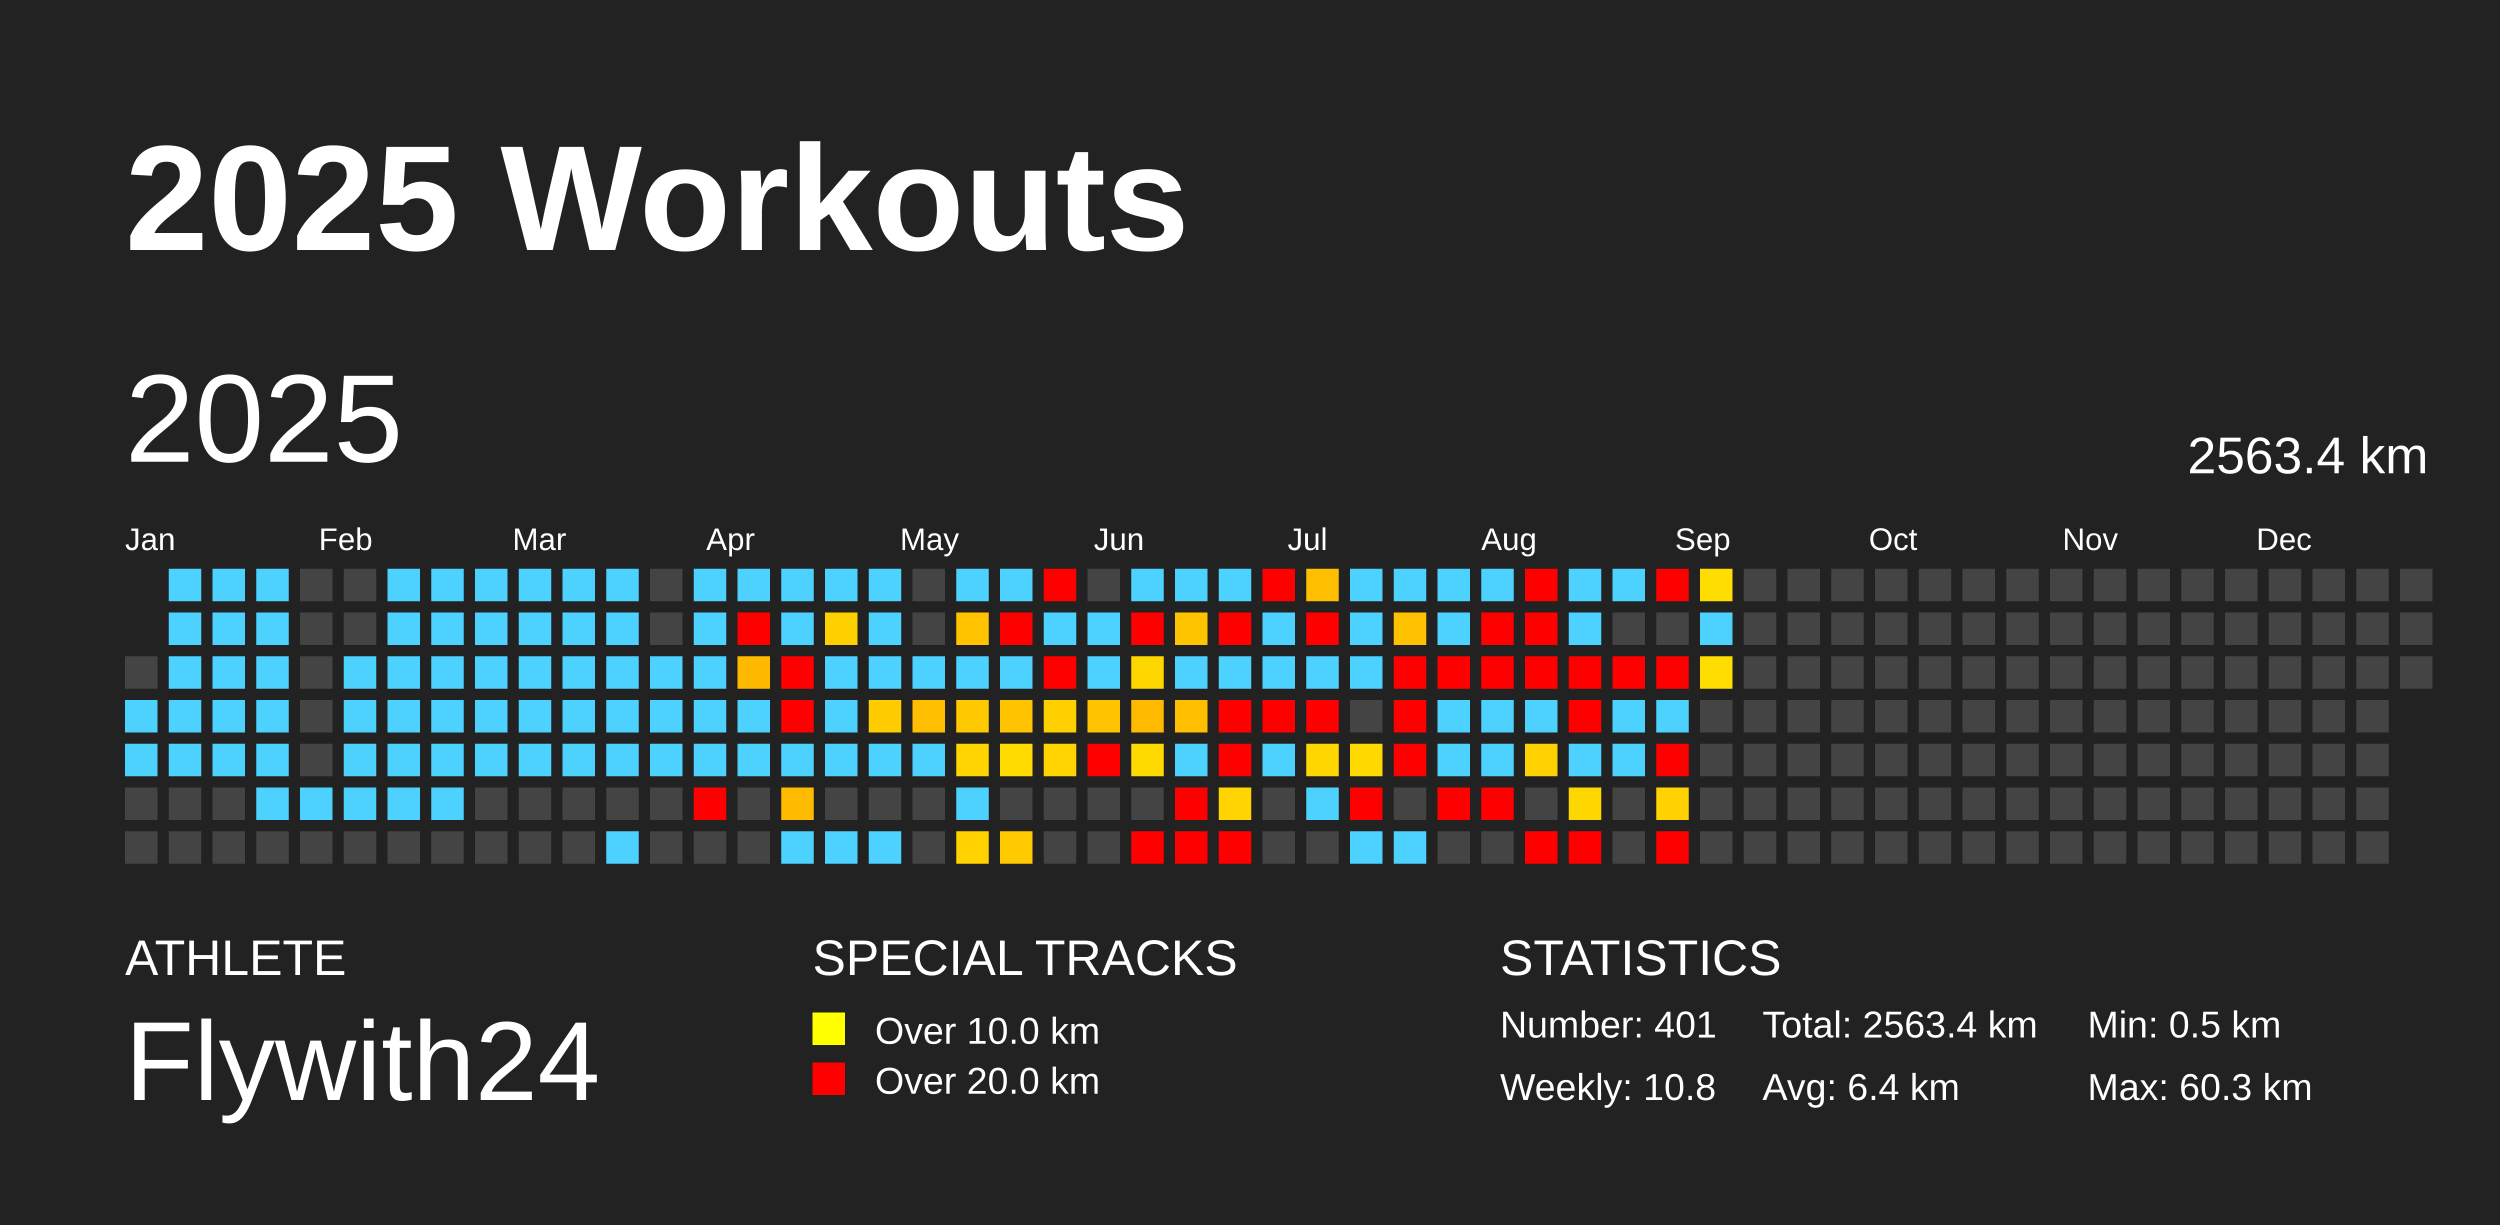
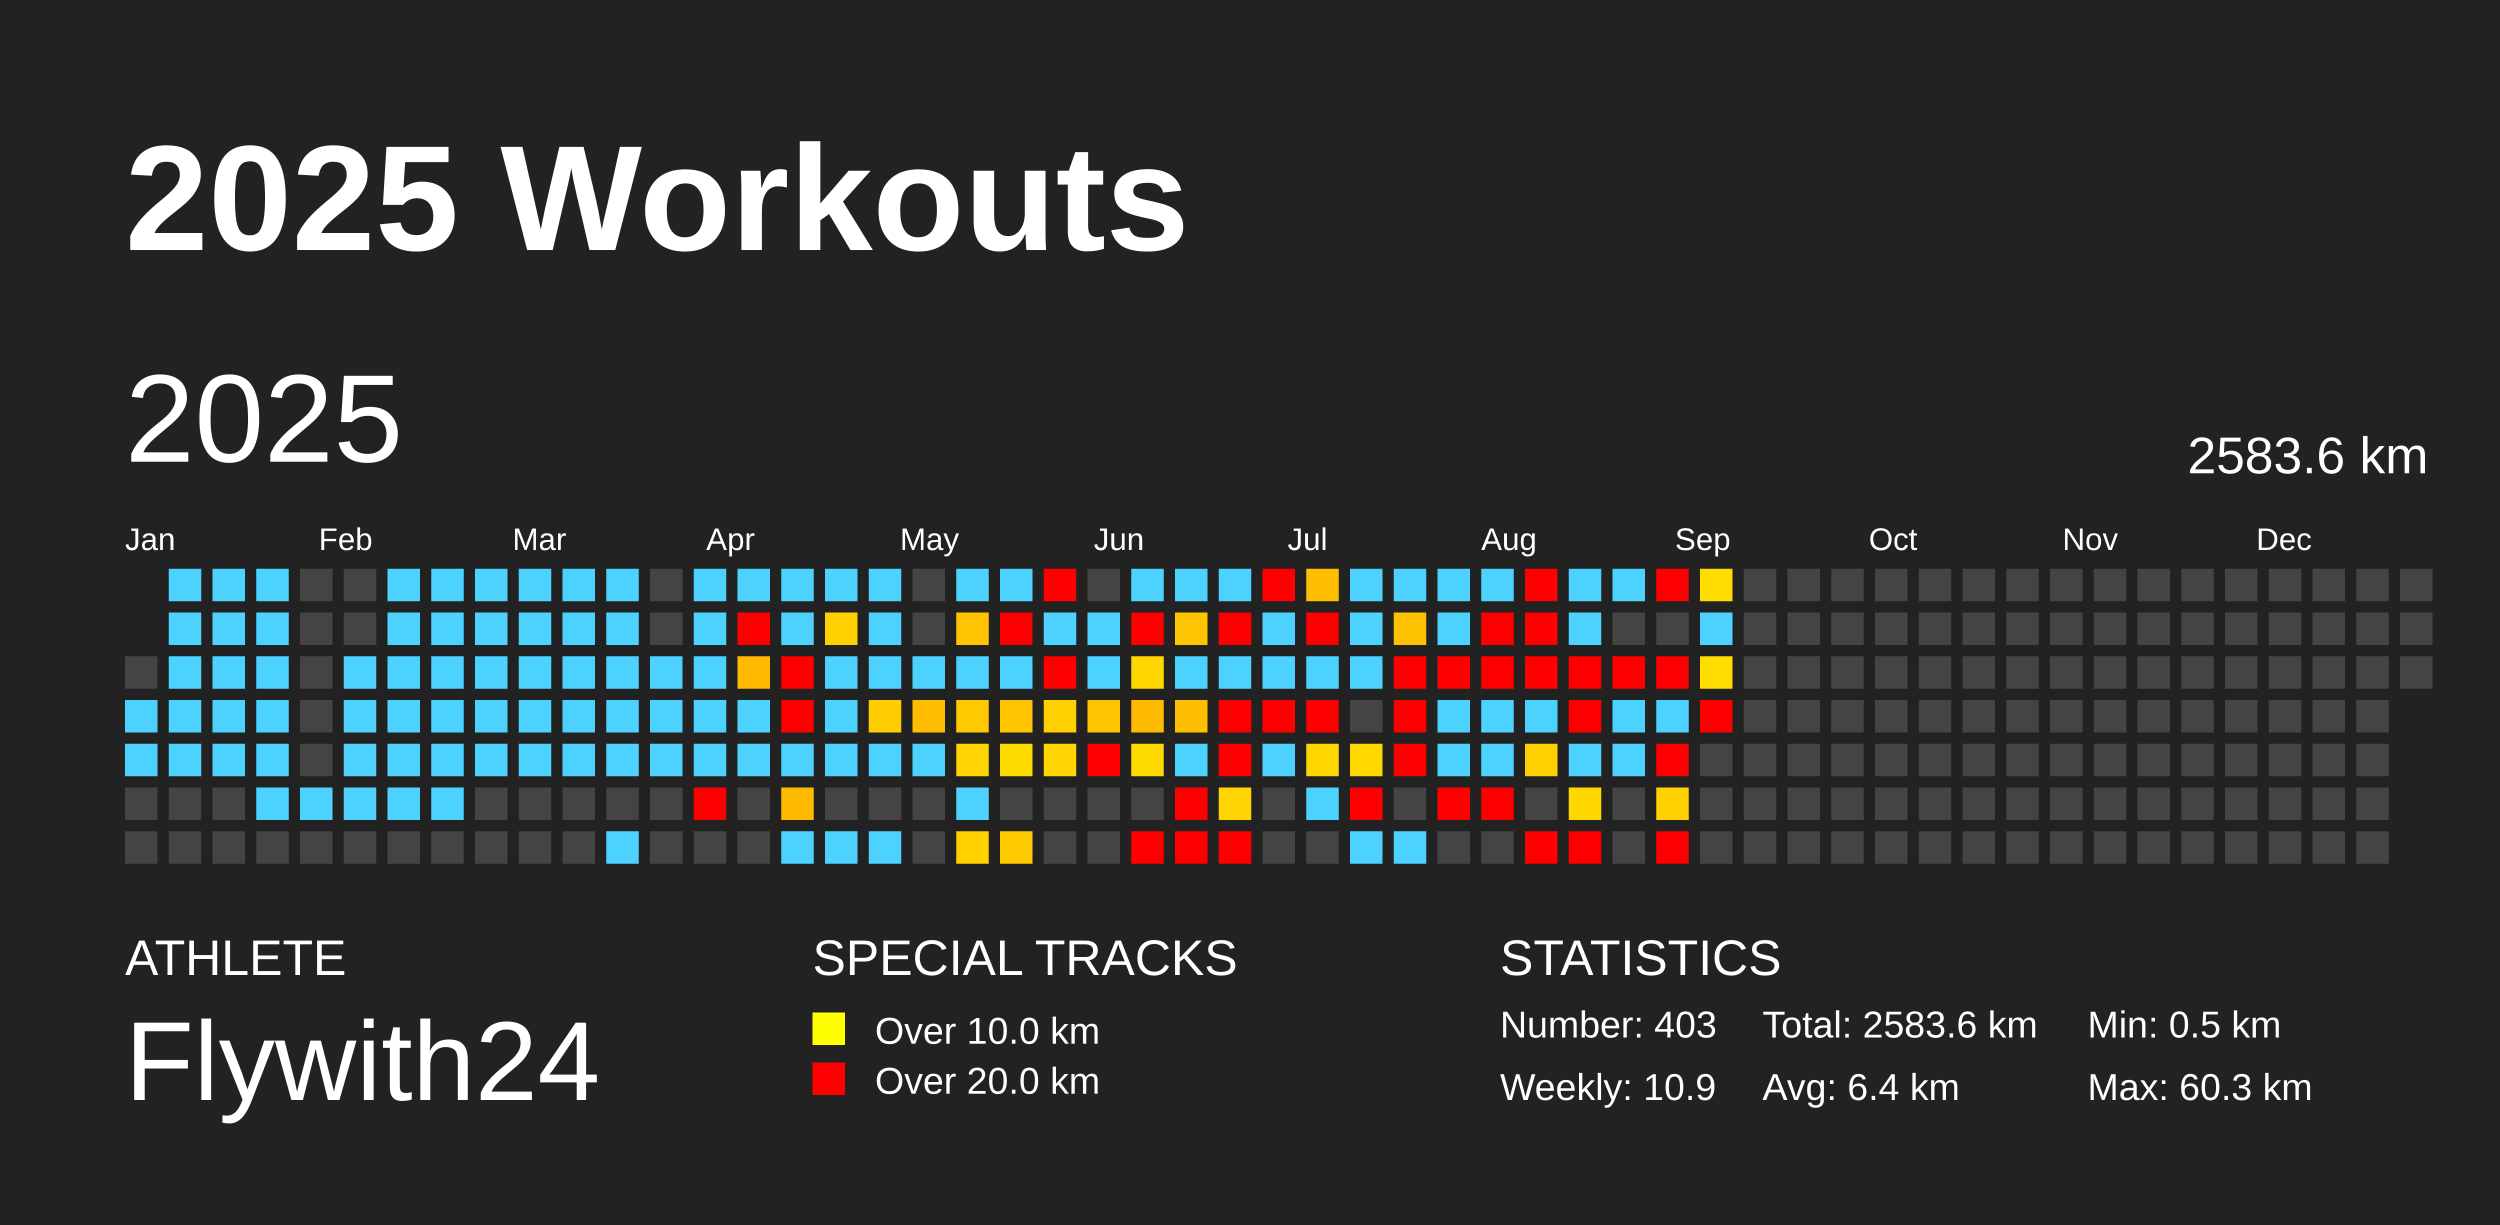
<svg xmlns="http://www.w3.org/2000/svg" baseProfile="full" height="98mm" version="1.1" viewBox="0,0,200,98" width="200mm">
  <defs />
  <rect fill="#222222" height="98" width="200" x="0" y="0" />
  <text fill="#FFFFFF" style="font-size:12px; font-family:Arial; font-weight:bold;" x="10" y="20">2025 Workouts</text>
  <text fill="#FFFFFF" style="font-size:4px; font-family:Arial" x="10" y="78">ATHLETE</text>
  <text fill="#FFFFFF" style="font-size:9px; font-family:Arial" x="10" y="88">Flywith24</text>
  <text fill="#FFFFFF" style="font-size:4px; font-family:Arial" x="65" y="78">SPECIAL TRACKS</text>
  <rect fill="yellow" height="2.6" width="2.6" x="65" y="81" />
  <text fill="#FFFFFF" style="font-size:3px; font-family:Arial" x="70" y="83.5">Over 10.0 km</text>
  <rect fill="red" height="2.6" width="2.6" x="65" y="85" />
  <text fill="#FFFFFF" style="font-size:3px; font-family:Arial" x="70" y="87.5">Over 20.0 km</text>
  <text fill="#FFFFFF" style="font-size:4px; font-family:Arial" x="120" y="78">STATISTICS</text>
-   <text fill="#FFFFFF" style="font-size:3px; font-family:Arial" x="120" y="83">Number: 401</text>
-   <text fill="#FFFFFF" style="font-size:3px; font-family:Arial" x="120" y="88">Weekly: 10.8</text>
-   <text fill="#FFFFFF" style="font-size:3px; font-family:Arial" x="141" y="83">Total: 2563.4 km</text>
+   <text fill="#FFFFFF" style="font-size:3px; font-family:Arial" x="120" y="83">Number: 403</text>
+   <text fill="#FFFFFF" style="font-size:3px; font-family:Arial" x="120" y="88">Weekly: 10.9</text>
+   <text fill="#FFFFFF" style="font-size:3px; font-family:Arial" x="141" y="83">Total: 2583.6 km</text>
  <text fill="#FFFFFF" style="font-size:3px; font-family:Arial" x="141" y="88">Avg: 6.4 km</text>
  <text fill="#FFFFFF" style="font-size:3px; font-family:Arial" x="167" y="83">Min: 0.5 km</text>
  <text fill="#FFFFFF" style="font-size:3px; font-family:Arial" x="167" y="88">Max: 60.3 km</text>
  <text dominant-baseline="hanging" fill="#FFFFFF" style="font-size:10.0px; font-family:Arial;" x="10" y="30">2025</text>
-   <text dominant-baseline="hanging" fill="#FFFFFF" style="font-size:4.125px; font-family:Arial;" x="175" y="35">2563.4 km</text>
+   <text dominant-baseline="hanging" fill="#FFFFFF" style="font-size:4.125px; font-family:Arial;" x="175" y="35">2583.6 km</text>
  <text fill="#FFFFFF" style="font-size:2.5px; font-family:Arial" x="10.0" y="44">Jan</text>
  <text fill="#FFFFFF" style="font-size:2.5px; font-family:Arial" x="25.5" y="44">Feb</text>
  <text fill="#FFFFFF" style="font-size:2.5px; font-family:Arial" x="41.0" y="44">Mar</text>
  <text fill="#FFFFFF" style="font-size:2.5px; font-family:Arial" x="56.5" y="44">Apr</text>
  <text fill="#FFFFFF" style="font-size:2.5px; font-family:Arial" x="72.0" y="44">May</text>
  <text fill="#FFFFFF" style="font-size:2.5px; font-family:Arial" x="87.5" y="44">Jun</text>
  <text fill="#FFFFFF" style="font-size:2.5px; font-family:Arial" x="103.0" y="44">Jul</text>
  <text fill="#FFFFFF" style="font-size:2.5px; font-family:Arial" x="118.5" y="44">Aug</text>
  <text fill="#FFFFFF" style="font-size:2.5px; font-family:Arial" x="134.0" y="44">Sep</text>
  <text fill="#FFFFFF" style="font-size:2.5px; font-family:Arial" x="149.5" y="44">Oct</text>
  <text fill="#FFFFFF" style="font-size:2.5px; font-family:Arial" x="165.0" y="44">Nov</text>
  <text fill="#FFFFFF" style="font-size:2.5px; font-family:Arial" x="180.5" y="44">Dec</text>
  <rect fill="#444444" height="2.6" width="2.6" x="10.0" y="52.5" />
  <rect fill="#4dd2ff" height="2.6" width="2.6" x="10.0" y="56.0" />
  <rect fill="#4dd2ff" height="2.6" width="2.6" x="10.0" y="59.5" />
  <rect fill="#444444" height="2.6" width="2.6" x="10.0" y="63.0" />
  <rect fill="#444444" height="2.6" width="2.6" x="10.0" y="66.5" />
  <rect fill="#4dd2ff" height="2.6" width="2.6" x="13.5" y="45.5" />
  <rect fill="#4dd2ff" height="2.6" width="2.6" x="13.5" y="49.0" />
  <rect fill="#4dd2ff" height="2.6" width="2.6" x="13.5" y="52.5" />
  <rect fill="#4dd2ff" height="2.6" width="2.6" x="13.5" y="56.0" />
  <rect fill="#4dd2ff" height="2.6" width="2.6" x="13.5" y="59.5" />
  <rect fill="#444444" height="2.6" width="2.6" x="13.5" y="63.0" />
  <rect fill="#444444" height="2.6" width="2.6" x="13.5" y="66.5" />
  <rect fill="#4dd2ff" height="2.6" width="2.6" x="17.0" y="45.5" />
  <rect fill="#4dd2ff" height="2.6" width="2.6" x="17.0" y="49.0" />
  <rect fill="#4dd2ff" height="2.6" width="2.6" x="17.0" y="52.5" />
  <rect fill="#4dd2ff" height="2.6" width="2.6" x="17.0" y="56.0" />
  <rect fill="#4dd2ff" height="2.6" width="2.6" x="17.0" y="59.5" />
  <rect fill="#444444" height="2.6" width="2.6" x="17.0" y="63.0" />
  <rect fill="#444444" height="2.6" width="2.6" x="17.0" y="66.5" />
  <rect fill="#4dd2ff" height="2.6" width="2.6" x="20.5" y="45.5" />
  <rect fill="#4dd2ff" height="2.6" width="2.6" x="20.5" y="49.0" />
  <rect fill="#4dd2ff" height="2.6" width="2.6" x="20.5" y="52.5" />
  <rect fill="#4dd2ff" height="2.6" width="2.6" x="20.5" y="56.0" />
  <rect fill="#4dd2ff" height="2.6" width="2.6" x="20.5" y="59.5" />
  <rect fill="#4dd2ff" height="2.6" width="2.6" x="20.5" y="63.0" />
  <rect fill="#444444" height="2.6" width="2.6" x="20.5" y="66.5" />
  <rect fill="#444444" height="2.6" width="2.6" x="24.0" y="45.5" />
  <rect fill="#444444" height="2.6" width="2.6" x="24.0" y="49.0" />
  <rect fill="#444444" height="2.6" width="2.6" x="24.0" y="52.5" />
  <rect fill="#444444" height="2.6" width="2.6" x="24.0" y="56.0" />
  <rect fill="#444444" height="2.6" width="2.6" x="24.0" y="59.5" />
  <rect fill="#4dd2ff" height="2.6" width="2.6" x="24.0" y="63.0" />
  <rect fill="#444444" height="2.6" width="2.6" x="24.0" y="66.5" />
  <rect fill="#444444" height="2.6" width="2.6" x="27.5" y="45.5" />
  <rect fill="#444444" height="2.6" width="2.6" x="27.5" y="49.0" />
  <rect fill="#4dd2ff" height="2.6" width="2.6" x="27.5" y="52.5" />
  <rect fill="#4dd2ff" height="2.6" width="2.6" x="27.5" y="56.0" />
  <rect fill="#4dd2ff" height="2.6" width="2.6" x="27.5" y="59.5" />
  <rect fill="#4dd2ff" height="2.6" width="2.6" x="27.5" y="63.0" />
  <rect fill="#444444" height="2.6" width="2.6" x="27.5" y="66.5" />
  <rect fill="#4dd2ff" height="2.6" width="2.6" x="31.0" y="45.5" />
  <rect fill="#4dd2ff" height="2.6" width="2.6" x="31.0" y="49.0" />
  <rect fill="#4dd2ff" height="2.6" width="2.6" x="31.0" y="52.5" />
  <rect fill="#4dd2ff" height="2.6" width="2.6" x="31.0" y="56.0" />
  <rect fill="#4dd2ff" height="2.6" width="2.6" x="31.0" y="59.5" />
  <rect fill="#4dd2ff" height="2.6" width="2.6" x="31.0" y="63.0" />
  <rect fill="#444444" height="2.6" width="2.6" x="31.0" y="66.5" />
  <rect fill="#4dd2ff" height="2.6" width="2.6" x="34.5" y="45.5" />
  <rect fill="#4dd2ff" height="2.6" width="2.6" x="34.5" y="49.0" />
  <rect fill="#4dd2ff" height="2.6" width="2.6" x="34.5" y="52.5" />
  <rect fill="#4dd2ff" height="2.6" width="2.6" x="34.5" y="56.0" />
  <rect fill="#4dd2ff" height="2.6" width="2.6" x="34.5" y="59.5" />
  <rect fill="#4dd2ff" height="2.6" width="2.6" x="34.5" y="63.0" />
  <rect fill="#444444" height="2.6" width="2.6" x="34.5" y="66.5" />
  <rect fill="#4dd2ff" height="2.6" width="2.6" x="38.0" y="45.5" />
  <rect fill="#4dd2ff" height="2.6" width="2.6" x="38.0" y="49.0" />
  <rect fill="#4dd2ff" height="2.6" width="2.6" x="38.0" y="52.5" />
  <rect fill="#4dd2ff" height="2.6" width="2.6" x="38.0" y="56.0" />
  <rect fill="#4dd2ff" height="2.6" width="2.6" x="38.0" y="59.5" />
  <rect fill="#444444" height="2.6" width="2.6" x="38.0" y="63.0" />
  <rect fill="#444444" height="2.6" width="2.6" x="38.0" y="66.5" />
  <rect fill="#4dd2ff" height="2.6" width="2.6" x="41.5" y="45.5" />
  <rect fill="#4dd2ff" height="2.6" width="2.6" x="41.5" y="49.0" />
  <rect fill="#4dd2ff" height="2.6" width="2.6" x="41.5" y="52.5" />
  <rect fill="#4dd2ff" height="2.6" width="2.6" x="41.5" y="56.0" />
  <rect fill="#4dd2ff" height="2.6" width="2.6" x="41.5" y="59.5" />
  <rect fill="#444444" height="2.6" width="2.6" x="41.5" y="63.0" />
  <rect fill="#444444" height="2.6" width="2.6" x="41.5" y="66.5" />
  <rect fill="#4dd2ff" height="2.6" width="2.6" x="45.0" y="45.5" />
  <rect fill="#4dd2ff" height="2.6" width="2.6" x="45.0" y="49.0" />
  <rect fill="#4dd2ff" height="2.6" width="2.6" x="45.0" y="52.5" />
  <rect fill="#4dd2ff" height="2.6" width="2.6" x="45.0" y="56.0" />
  <rect fill="#4dd2ff" height="2.6" width="2.6" x="45.0" y="59.5" />
  <rect fill="#444444" height="2.6" width="2.6" x="45.0" y="63.0" />
  <rect fill="#444444" height="2.6" width="2.6" x="45.0" y="66.5" />
  <rect fill="#4dd2ff" height="2.6" width="2.6" x="48.5" y="45.5" />
  <rect fill="#4dd2ff" height="2.6" width="2.6" x="48.5" y="49.0" />
  <rect fill="#4dd2ff" height="2.6" width="2.6" x="48.5" y="52.5" />
  <rect fill="#4dd2ff" height="2.6" width="2.6" x="48.5" y="56.0" />
  <rect fill="#4dd2ff" height="2.6" width="2.6" x="48.5" y="59.5" />
  <rect fill="#444444" height="2.6" width="2.6" x="48.5" y="63.0" />
  <rect fill="#4dd2ff" height="2.6" width="2.6" x="48.5" y="66.5" />
  <rect fill="#444444" height="2.6" width="2.6" x="52.0" y="45.5" />
  <rect fill="#444444" height="2.6" width="2.6" x="52.0" y="49.0" />
  <rect fill="#4dd2ff" height="2.6" width="2.6" x="52.0" y="52.5" />
  <rect fill="#4dd2ff" height="2.6" width="2.6" x="52.0" y="56.0" />
  <rect fill="#4dd2ff" height="2.6" width="2.6" x="52.0" y="59.5" />
  <rect fill="#444444" height="2.6" width="2.6" x="52.0" y="63.0" />
  <rect fill="#444444" height="2.6" width="2.6" x="52.0" y="66.5" />
  <rect fill="#4dd2ff" height="2.6" width="2.6" x="55.5" y="45.5" />
  <rect fill="#4dd2ff" height="2.6" width="2.6" x="55.5" y="49.0" />
  <rect fill="#4dd2ff" height="2.6" width="2.6" x="55.5" y="52.5" />
  <rect fill="#4dd2ff" height="2.6" width="2.6" x="55.5" y="56.0" />
  <rect fill="#4dd2ff" height="2.6" width="2.6" x="55.5" y="59.5" />
  <rect fill="red" height="2.6" width="2.6" x="55.5" y="63.0" />
  <rect fill="#444444" height="2.6" width="2.6" x="55.5" y="66.5" />
  <rect fill="#4dd2ff" height="2.6" width="2.6" x="59.0" y="45.5" />
  <rect fill="red" height="2.6" width="2.6" x="59.0" y="49.0" />
  <rect fill="#ffba00" height="2.6" width="2.6" x="59.0" y="52.5" />
  <rect fill="#4dd2ff" height="2.6" width="2.6" x="59.0" y="56.0" />
  <rect fill="#4dd2ff" height="2.6" width="2.6" x="59.0" y="59.5" />
  <rect fill="#444444" height="2.6" width="2.6" x="59.0" y="63.0" />
  <rect fill="#444444" height="2.6" width="2.6" x="59.0" y="66.5" />
  <rect fill="#4dd2ff" height="2.6" width="2.6" x="62.5" y="45.5" />
  <rect fill="#4dd2ff" height="2.6" width="2.6" x="62.5" y="49.0" />
  <rect fill="red" height="2.6" width="2.6" x="62.5" y="52.5" />
  <rect fill="red" height="2.6" width="2.6" x="62.5" y="56.0" />
  <rect fill="#4dd2ff" height="2.6" width="2.6" x="62.5" y="59.5" />
  <rect fill="#ffbb00" height="2.6" width="2.6" x="62.5" y="63.0" />
  <rect fill="#4dd2ff" height="2.6" width="2.6" x="62.5" y="66.5" />
  <rect fill="#4dd2ff" height="2.6" width="2.6" x="66.0" y="45.5" />
  <rect fill="#ffd000" height="2.6" width="2.6" x="66.0" y="49.0" />
  <rect fill="#4dd2ff" height="2.6" width="2.6" x="66.0" y="52.5" />
  <rect fill="#4dd2ff" height="2.6" width="2.6" x="66.0" y="56.0" />
  <rect fill="#4dd2ff" height="2.6" width="2.6" x="66.0" y="59.5" />
  <rect fill="#444444" height="2.6" width="2.6" x="66.0" y="63.0" />
  <rect fill="#4dd2ff" height="2.6" width="2.6" x="66.0" y="66.5" />
  <rect fill="#4dd2ff" height="2.6" width="2.6" x="69.5" y="45.5" />
  <rect fill="#4dd2ff" height="2.6" width="2.6" x="69.5" y="49.0" />
  <rect fill="#4dd2ff" height="2.6" width="2.6" x="69.5" y="52.5" />
  <rect fill="#ffcc00" height="2.6" width="2.6" x="69.5" y="56.0" />
  <rect fill="#4dd2ff" height="2.6" width="2.6" x="69.5" y="59.5" />
  <rect fill="#444444" height="2.6" width="2.6" x="69.5" y="63.0" />
  <rect fill="#4dd2ff" height="2.6" width="2.6" x="69.5" y="66.5" />
  <rect fill="#444444" height="2.6" width="2.6" x="73.0" y="45.5" />
  <rect fill="#444444" height="2.6" width="2.6" x="73.0" y="49.0" />
  <rect fill="#4dd2ff" height="2.6" width="2.6" x="73.0" y="52.5" />
  <rect fill="#ffbf00" height="2.6" width="2.6" x="73.0" y="56.0" />
  <rect fill="#4dd2ff" height="2.6" width="2.6" x="73.0" y="59.5" />
  <rect fill="#444444" height="2.6" width="2.6" x="73.0" y="63.0" />
  <rect fill="#444444" height="2.6" width="2.6" x="73.0" y="66.5" />
  <rect fill="#4dd2ff" height="2.6" width="2.6" x="76.5" y="45.5" />
  <rect fill="#ffc300" height="2.6" width="2.6" x="76.5" y="49.0" />
  <rect fill="#4dd2ff" height="2.6" width="2.6" x="76.5" y="52.5" />
  <rect fill="#ffc900" height="2.6" width="2.6" x="76.5" y="56.0" />
  <rect fill="#ffd400" height="2.6" width="2.6" x="76.5" y="59.5" />
  <rect fill="#4dd2ff" height="2.6" width="2.6" x="76.5" y="63.0" />
  <rect fill="#ffd200" height="2.6" width="2.6" x="76.5" y="66.5" />
  <rect fill="#4dd2ff" height="2.6" width="2.6" x="80.0" y="45.5" />
  <rect fill="red" height="2.6" width="2.6" x="80.0" y="49.0" />
  <rect fill="#4dd2ff" height="2.6" width="2.6" x="80.0" y="52.5" />
  <rect fill="#ffc300" height="2.6" width="2.6" x="80.0" y="56.0" />
  <rect fill="#ffdb00" height="2.6" width="2.6" x="80.0" y="59.5" />
  <rect fill="#444444" height="2.6" width="2.6" x="80.0" y="63.0" />
  <rect fill="#ffca00" height="2.6" width="2.6" x="80.0" y="66.5" />
  <rect fill="red" height="2.6" width="2.6" x="83.5" y="45.5" />
  <rect fill="#4dd2ff" height="2.6" width="2.6" x="83.5" y="49.0" />
  <rect fill="red" height="2.6" width="2.6" x="83.5" y="52.5" />
  <rect fill="#ffd000" height="2.6" width="2.6" x="83.5" y="56.0" />
  <rect fill="#ffd400" height="2.6" width="2.6" x="83.5" y="59.5" />
  <rect fill="#444444" height="2.6" width="2.6" x="83.5" y="63.0" />
  <rect fill="#444444" height="2.6" width="2.6" x="83.5" y="66.5" />
  <rect fill="#444444" height="2.6" width="2.6" x="87.0" y="45.5" />
  <rect fill="#4dd2ff" height="2.6" width="2.6" x="87.0" y="49.0" />
  <rect fill="#4dd2ff" height="2.6" width="2.6" x="87.0" y="52.5" />
  <rect fill="#ffc300" height="2.6" width="2.6" x="87.0" y="56.0" />
  <rect fill="red" height="2.6" width="2.6" x="87.0" y="59.5" />
  <rect fill="#444444" height="2.6" width="2.6" x="87.0" y="63.0" />
  <rect fill="#444444" height="2.6" width="2.6" x="87.0" y="66.5" />
  <rect fill="#4dd2ff" height="2.6" width="2.6" x="90.5" y="45.5" />
  <rect fill="red" height="2.6" width="2.6" x="90.5" y="49.0" />
  <rect fill="#ffd700" height="2.6" width="2.6" x="90.5" y="52.5" />
  <rect fill="#ffbb00" height="2.6" width="2.6" x="90.5" y="56.0" />
  <rect fill="#ffda00" height="2.6" width="2.6" x="90.5" y="59.5" />
  <rect fill="#444444" height="2.6" width="2.6" x="90.5" y="63.0" />
  <rect fill="red" height="2.6" width="2.6" x="90.5" y="66.5" />
  <rect fill="#4dd2ff" height="2.6" width="2.6" x="94.0" y="45.5" />
  <rect fill="#ffc400" height="2.6" width="2.6" x="94.0" y="49.0" />
  <rect fill="#4dd2ff" height="2.6" width="2.6" x="94.0" y="52.5" />
  <rect fill="#ffbe00" height="2.6" width="2.6" x="94.0" y="56.0" />
  <rect fill="#4dd2ff" height="2.6" width="2.6" x="94.0" y="59.5" />
  <rect fill="red" height="2.6" width="2.6" x="94.0" y="63.0" />
  <rect fill="red" height="2.6" width="2.6" x="94.0" y="66.5" />
  <rect fill="#4dd2ff" height="2.6" width="2.6" x="97.5" y="45.5" />
  <rect fill="red" height="2.6" width="2.6" x="97.5" y="49.0" />
  <rect fill="#4dd2ff" height="2.6" width="2.6" x="97.5" y="52.5" />
  <rect fill="red" height="2.6" width="2.6" x="97.5" y="56.0" />
  <rect fill="red" height="2.6" width="2.6" x="97.5" y="59.5" />
  <rect fill="#ffd400" height="2.6" width="2.6" x="97.5" y="63.0" />
  <rect fill="red" height="2.6" width="2.6" x="97.5" y="66.5" />
  <rect fill="red" height="2.6" width="2.6" x="101.0" y="45.5" />
  <rect fill="#4dd2ff" height="2.6" width="2.6" x="101.0" y="49.0" />
  <rect fill="#4dd2ff" height="2.6" width="2.6" x="101.0" y="52.5" />
  <rect fill="red" height="2.6" width="2.6" x="101.0" y="56.0" />
  <rect fill="#4dd2ff" height="2.6" width="2.6" x="101.0" y="59.5" />
  <rect fill="#444444" height="2.6" width="2.6" x="101.0" y="63.0" />
  <rect fill="#444444" height="2.6" width="2.6" x="101.0" y="66.5" />
  <rect fill="#ffbf00" height="2.6" width="2.6" x="104.5" y="45.5" />
  <rect fill="red" height="2.6" width="2.6" x="104.5" y="49.0" />
  <rect fill="#4dd2ff" height="2.6" width="2.6" x="104.5" y="52.5" />
  <rect fill="red" height="2.6" width="2.6" x="104.5" y="56.0" />
  <rect fill="#ffd700" height="2.6" width="2.6" x="104.5" y="59.5" />
  <rect fill="#4dd2ff" height="2.6" width="2.6" x="104.5" y="63.0" />
  <rect fill="#444444" height="2.6" width="2.6" x="104.5" y="66.5" />
  <rect fill="#4dd2ff" height="2.6" width="2.6" x="108.0" y="45.5" />
  <rect fill="#4dd2ff" height="2.6" width="2.6" x="108.0" y="49.0" />
  <rect fill="#4dd2ff" height="2.6" width="2.6" x="108.0" y="52.5" />
  <rect fill="#444444" height="2.6" width="2.6" x="108.0" y="56.0" />
  <rect fill="#ffd800" height="2.6" width="2.6" x="108.0" y="59.5" />
  <rect fill="red" height="2.6" width="2.6" x="108.0" y="63.0" />
  <rect fill="#4dd2ff" height="2.6" width="2.6" x="108.0" y="66.5" />
  <rect fill="#4dd2ff" height="2.6" width="2.6" x="111.5" y="45.5" />
  <rect fill="#ffc200" height="2.6" width="2.6" x="111.5" y="49.0" />
  <rect fill="red" height="2.6" width="2.6" x="111.5" y="52.5" />
  <rect fill="red" height="2.6" width="2.6" x="111.5" y="56.0" />
  <rect fill="red" height="2.6" width="2.6" x="111.5" y="59.5" />
  <rect fill="#444444" height="2.6" width="2.6" x="111.5" y="63.0" />
  <rect fill="#4dd2ff" height="2.6" width="2.6" x="111.5" y="66.5" />
  <rect fill="#4dd2ff" height="2.6" width="2.6" x="115.0" y="45.5" />
  <rect fill="#4dd2ff" height="2.6" width="2.6" x="115.0" y="49.0" />
  <rect fill="red" height="2.6" width="2.6" x="115.0" y="52.5" />
  <rect fill="#4dd2ff" height="2.6" width="2.6" x="115.0" y="56.0" />
  <rect fill="#4dd2ff" height="2.6" width="2.6" x="115.0" y="59.5" />
  <rect fill="red" height="2.6" width="2.6" x="115.0" y="63.0" />
  <rect fill="#444444" height="2.6" width="2.6" x="115.0" y="66.5" />
  <rect fill="#4dd2ff" height="2.6" width="2.6" x="118.5" y="45.5" />
  <rect fill="red" height="2.6" width="2.6" x="118.5" y="49.0" />
  <rect fill="red" height="2.6" width="2.6" x="118.5" y="52.5" />
  <rect fill="#4dd2ff" height="2.6" width="2.6" x="118.5" y="56.0" />
  <rect fill="#4dd2ff" height="2.6" width="2.6" x="118.5" y="59.5" />
  <rect fill="red" height="2.6" width="2.6" x="118.5" y="63.0" />
  <rect fill="#444444" height="2.6" width="2.6" x="118.5" y="66.5" />
  <rect fill="red" height="2.6" width="2.6" x="122.0" y="45.5" />
  <rect fill="red" height="2.6" width="2.6" x="122.0" y="49.0" />
  <rect fill="red" height="2.6" width="2.6" x="122.0" y="52.5" />
  <rect fill="#4dd2ff" height="2.6" width="2.6" x="122.0" y="56.0" />
  <rect fill="#ffd100" height="2.6" width="2.6" x="122.0" y="59.5" />
  <rect fill="#444444" height="2.6" width="2.6" x="122.0" y="63.0" />
  <rect fill="red" height="2.6" width="2.6" x="122.0" y="66.5" />
  <rect fill="#4dd2ff" height="2.6" width="2.6" x="125.5" y="45.5" />
  <rect fill="#4dd2ff" height="2.6" width="2.6" x="125.5" y="49.0" />
  <rect fill="red" height="2.6" width="2.6" x="125.5" y="52.5" />
  <rect fill="red" height="2.6" width="2.6" x="125.5" y="56.0" />
  <rect fill="#4dd2ff" height="2.6" width="2.6" x="125.5" y="59.5" />
  <rect fill="#ffd700" height="2.6" width="2.6" x="125.5" y="63.0" />
  <rect fill="red" height="2.6" width="2.6" x="125.5" y="66.5" />
  <rect fill="#4dd2ff" height="2.6" width="2.6" x="129.0" y="45.5" />
  <rect fill="#444444" height="2.6" width="2.6" x="129.0" y="49.0" />
  <rect fill="red" height="2.6" width="2.6" x="129.0" y="52.5" />
  <rect fill="#4dd2ff" height="2.6" width="2.6" x="129.0" y="56.0" />
  <rect fill="#4dd2ff" height="2.6" width="2.6" x="129.0" y="59.5" />
  <rect fill="#444444" height="2.6" width="2.6" x="129.0" y="63.0" />
  <rect fill="#444444" height="2.6" width="2.6" x="129.0" y="66.5" />
  <rect fill="red" height="2.6" width="2.6" x="132.5" y="45.5" />
  <rect fill="#444444" height="2.6" width="2.6" x="132.5" y="49.0" />
  <rect fill="red" height="2.6" width="2.6" x="132.5" y="52.5" />
  <rect fill="#4dd2ff" height="2.6" width="2.6" x="132.5" y="56.0" />
  <rect fill="red" height="2.6" width="2.6" x="132.5" y="59.5" />
  <rect fill="#ffd200" height="2.6" width="2.6" x="132.5" y="63.0" />
  <rect fill="red" height="2.6" width="2.6" x="132.5" y="66.5" />
  <rect fill="#ffdd00" height="2.6" width="2.6" x="136.0" y="45.5" />
  <rect fill="#4dd2ff" height="2.6" width="2.6" x="136.0" y="49.0" />
  <rect fill="#ffdd00" height="2.6" width="2.6" x="136.0" y="52.5" />
-   <rect fill="#444444" height="2.6" width="2.6" x="136.0" y="56.0" />
+   <rect fill="red" height="2.6" width="2.6" x="136.0" y="56.0" />
  <rect fill="#444444" height="2.6" width="2.6" x="136.0" y="59.5" />
  <rect fill="#444444" height="2.6" width="2.6" x="136.0" y="63.0" />
  <rect fill="#444444" height="2.6" width="2.6" x="136.0" y="66.5" />
  <rect fill="#444444" height="2.6" width="2.6" x="139.5" y="45.5" />
  <rect fill="#444444" height="2.6" width="2.6" x="139.5" y="49.0" />
  <rect fill="#444444" height="2.6" width="2.6" x="139.5" y="52.5" />
  <rect fill="#444444" height="2.6" width="2.6" x="139.5" y="56.0" />
  <rect fill="#444444" height="2.6" width="2.6" x="139.5" y="59.5" />
  <rect fill="#444444" height="2.6" width="2.6" x="139.5" y="63.0" />
  <rect fill="#444444" height="2.6" width="2.6" x="139.5" y="66.5" />
  <rect fill="#444444" height="2.6" width="2.6" x="143.0" y="45.5" />
  <rect fill="#444444" height="2.6" width="2.6" x="143.0" y="49.0" />
  <rect fill="#444444" height="2.6" width="2.6" x="143.0" y="52.5" />
  <rect fill="#444444" height="2.6" width="2.6" x="143.0" y="56.0" />
  <rect fill="#444444" height="2.6" width="2.6" x="143.0" y="59.5" />
  <rect fill="#444444" height="2.6" width="2.6" x="143.0" y="63.0" />
  <rect fill="#444444" height="2.6" width="2.6" x="143.0" y="66.5" />
  <rect fill="#444444" height="2.6" width="2.6" x="146.5" y="45.5" />
  <rect fill="#444444" height="2.6" width="2.6" x="146.5" y="49.0" />
  <rect fill="#444444" height="2.6" width="2.6" x="146.5" y="52.5" />
  <rect fill="#444444" height="2.6" width="2.6" x="146.5" y="56.0" />
  <rect fill="#444444" height="2.6" width="2.6" x="146.5" y="59.5" />
  <rect fill="#444444" height="2.6" width="2.6" x="146.5" y="63.0" />
  <rect fill="#444444" height="2.6" width="2.6" x="146.5" y="66.5" />
  <rect fill="#444444" height="2.6" width="2.6" x="150.0" y="45.5" />
  <rect fill="#444444" height="2.6" width="2.6" x="150.0" y="49.0" />
  <rect fill="#444444" height="2.6" width="2.6" x="150.0" y="52.5" />
  <rect fill="#444444" height="2.6" width="2.6" x="150.0" y="56.0" />
  <rect fill="#444444" height="2.6" width="2.6" x="150.0" y="59.5" />
  <rect fill="#444444" height="2.6" width="2.6" x="150.0" y="63.0" />
  <rect fill="#444444" height="2.6" width="2.6" x="150.0" y="66.5" />
  <rect fill="#444444" height="2.6" width="2.6" x="153.5" y="45.5" />
  <rect fill="#444444" height="2.6" width="2.6" x="153.5" y="49.0" />
  <rect fill="#444444" height="2.6" width="2.6" x="153.5" y="52.5" />
  <rect fill="#444444" height="2.6" width="2.6" x="153.5" y="56.0" />
  <rect fill="#444444" height="2.6" width="2.6" x="153.5" y="59.5" />
  <rect fill="#444444" height="2.6" width="2.6" x="153.5" y="63.0" />
  <rect fill="#444444" height="2.6" width="2.6" x="153.5" y="66.5" />
  <rect fill="#444444" height="2.6" width="2.6" x="157.0" y="45.5" />
  <rect fill="#444444" height="2.6" width="2.6" x="157.0" y="49.0" />
  <rect fill="#444444" height="2.6" width="2.6" x="157.0" y="52.5" />
  <rect fill="#444444" height="2.6" width="2.6" x="157.0" y="56.0" />
  <rect fill="#444444" height="2.6" width="2.6" x="157.0" y="59.5" />
  <rect fill="#444444" height="2.6" width="2.6" x="157.0" y="63.0" />
  <rect fill="#444444" height="2.6" width="2.6" x="157.0" y="66.5" />
  <rect fill="#444444" height="2.6" width="2.6" x="160.5" y="45.5" />
  <rect fill="#444444" height="2.6" width="2.6" x="160.5" y="49.0" />
  <rect fill="#444444" height="2.6" width="2.6" x="160.5" y="52.5" />
  <rect fill="#444444" height="2.6" width="2.6" x="160.5" y="56.0" />
  <rect fill="#444444" height="2.6" width="2.6" x="160.5" y="59.5" />
  <rect fill="#444444" height="2.6" width="2.6" x="160.5" y="63.0" />
  <rect fill="#444444" height="2.6" width="2.6" x="160.5" y="66.5" />
  <rect fill="#444444" height="2.6" width="2.6" x="164.0" y="45.5" />
  <rect fill="#444444" height="2.6" width="2.6" x="164.0" y="49.0" />
  <rect fill="#444444" height="2.6" width="2.6" x="164.0" y="52.5" />
  <rect fill="#444444" height="2.6" width="2.6" x="164.0" y="56.0" />
  <rect fill="#444444" height="2.6" width="2.6" x="164.0" y="59.5" />
  <rect fill="#444444" height="2.6" width="2.6" x="164.0" y="63.0" />
  <rect fill="#444444" height="2.6" width="2.6" x="164.0" y="66.5" />
  <rect fill="#444444" height="2.6" width="2.6" x="167.5" y="45.5" />
  <rect fill="#444444" height="2.6" width="2.6" x="167.5" y="49.0" />
  <rect fill="#444444" height="2.6" width="2.6" x="167.5" y="52.5" />
  <rect fill="#444444" height="2.6" width="2.6" x="167.5" y="56.0" />
  <rect fill="#444444" height="2.6" width="2.6" x="167.5" y="59.5" />
  <rect fill="#444444" height="2.6" width="2.6" x="167.5" y="63.0" />
  <rect fill="#444444" height="2.6" width="2.6" x="167.5" y="66.5" />
  <rect fill="#444444" height="2.6" width="2.6" x="171.0" y="45.5" />
  <rect fill="#444444" height="2.6" width="2.6" x="171.0" y="49.0" />
  <rect fill="#444444" height="2.6" width="2.6" x="171.0" y="52.5" />
  <rect fill="#444444" height="2.6" width="2.6" x="171.0" y="56.0" />
  <rect fill="#444444" height="2.6" width="2.6" x="171.0" y="59.5" />
  <rect fill="#444444" height="2.6" width="2.6" x="171.0" y="63.0" />
  <rect fill="#444444" height="2.6" width="2.6" x="171.0" y="66.5" />
  <rect fill="#444444" height="2.6" width="2.6" x="174.5" y="45.5" />
  <rect fill="#444444" height="2.6" width="2.6" x="174.5" y="49.0" />
  <rect fill="#444444" height="2.6" width="2.6" x="174.5" y="52.5" />
  <rect fill="#444444" height="2.6" width="2.6" x="174.5" y="56.0" />
  <rect fill="#444444" height="2.6" width="2.6" x="174.5" y="59.5" />
  <rect fill="#444444" height="2.6" width="2.6" x="174.5" y="63.0" />
  <rect fill="#444444" height="2.6" width="2.6" x="174.5" y="66.5" />
  <rect fill="#444444" height="2.6" width="2.6" x="178.0" y="45.5" />
  <rect fill="#444444" height="2.6" width="2.6" x="178.0" y="49.0" />
  <rect fill="#444444" height="2.6" width="2.6" x="178.0" y="52.5" />
  <rect fill="#444444" height="2.6" width="2.6" x="178.0" y="56.0" />
  <rect fill="#444444" height="2.6" width="2.6" x="178.0" y="59.5" />
  <rect fill="#444444" height="2.6" width="2.6" x="178.0" y="63.0" />
  <rect fill="#444444" height="2.6" width="2.6" x="178.0" y="66.5" />
  <rect fill="#444444" height="2.6" width="2.6" x="181.5" y="45.5" />
  <rect fill="#444444" height="2.6" width="2.6" x="181.5" y="49.0" />
  <rect fill="#444444" height="2.6" width="2.6" x="181.5" y="52.5" />
  <rect fill="#444444" height="2.6" width="2.6" x="181.5" y="56.0" />
  <rect fill="#444444" height="2.6" width="2.6" x="181.5" y="59.5" />
  <rect fill="#444444" height="2.6" width="2.6" x="181.5" y="63.0" />
  <rect fill="#444444" height="2.6" width="2.6" x="181.5" y="66.5" />
  <rect fill="#444444" height="2.6" width="2.6" x="185.0" y="45.5" />
  <rect fill="#444444" height="2.6" width="2.6" x="185.0" y="49.0" />
  <rect fill="#444444" height="2.6" width="2.6" x="185.0" y="52.5" />
  <rect fill="#444444" height="2.6" width="2.6" x="185.0" y="56.0" />
  <rect fill="#444444" height="2.6" width="2.6" x="185.0" y="59.5" />
  <rect fill="#444444" height="2.6" width="2.6" x="185.0" y="63.0" />
  <rect fill="#444444" height="2.6" width="2.6" x="185.0" y="66.5" />
  <rect fill="#444444" height="2.6" width="2.6" x="188.5" y="45.5" />
  <rect fill="#444444" height="2.6" width="2.6" x="188.5" y="49.0" />
  <rect fill="#444444" height="2.6" width="2.6" x="188.5" y="52.5" />
  <rect fill="#444444" height="2.6" width="2.6" x="188.5" y="56.0" />
  <rect fill="#444444" height="2.6" width="2.6" x="188.5" y="59.5" />
  <rect fill="#444444" height="2.6" width="2.6" x="188.5" y="63.0" />
  <rect fill="#444444" height="2.6" width="2.6" x="188.5" y="66.5" />
  <rect fill="#444444" height="2.6" width="2.6" x="192.0" y="45.5" />
  <rect fill="#444444" height="2.6" width="2.6" x="192.0" y="49.0" />
  <rect fill="#444444" height="2.6" width="2.6" x="192.0" y="52.5" />
</svg>
